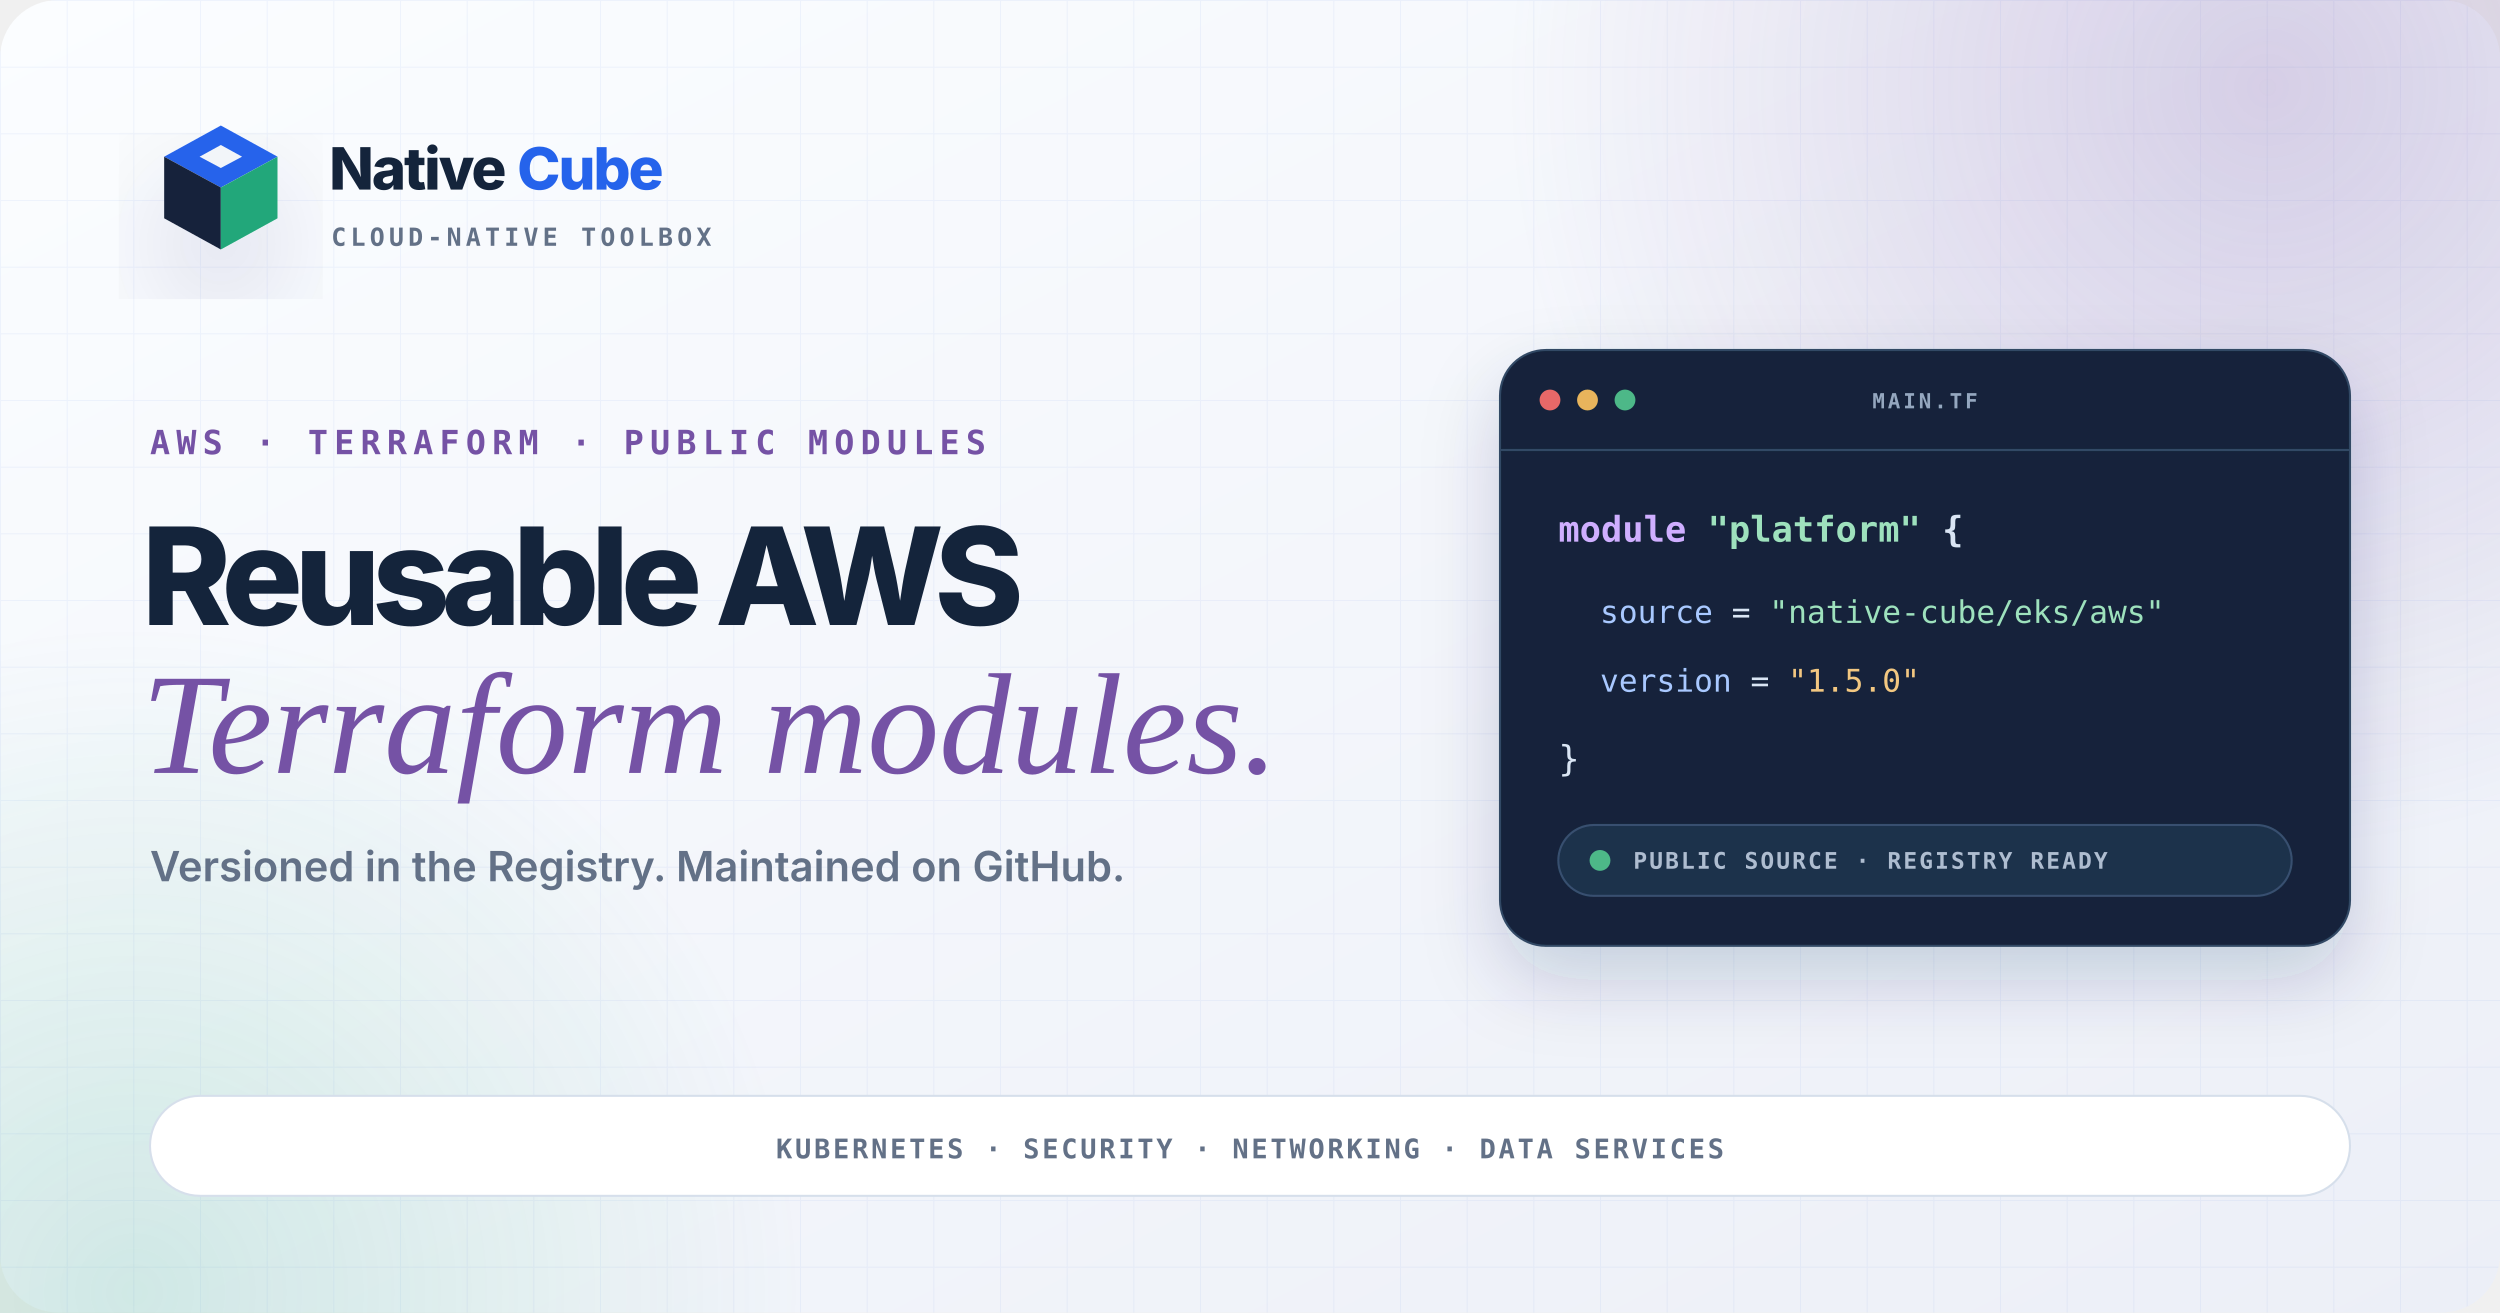
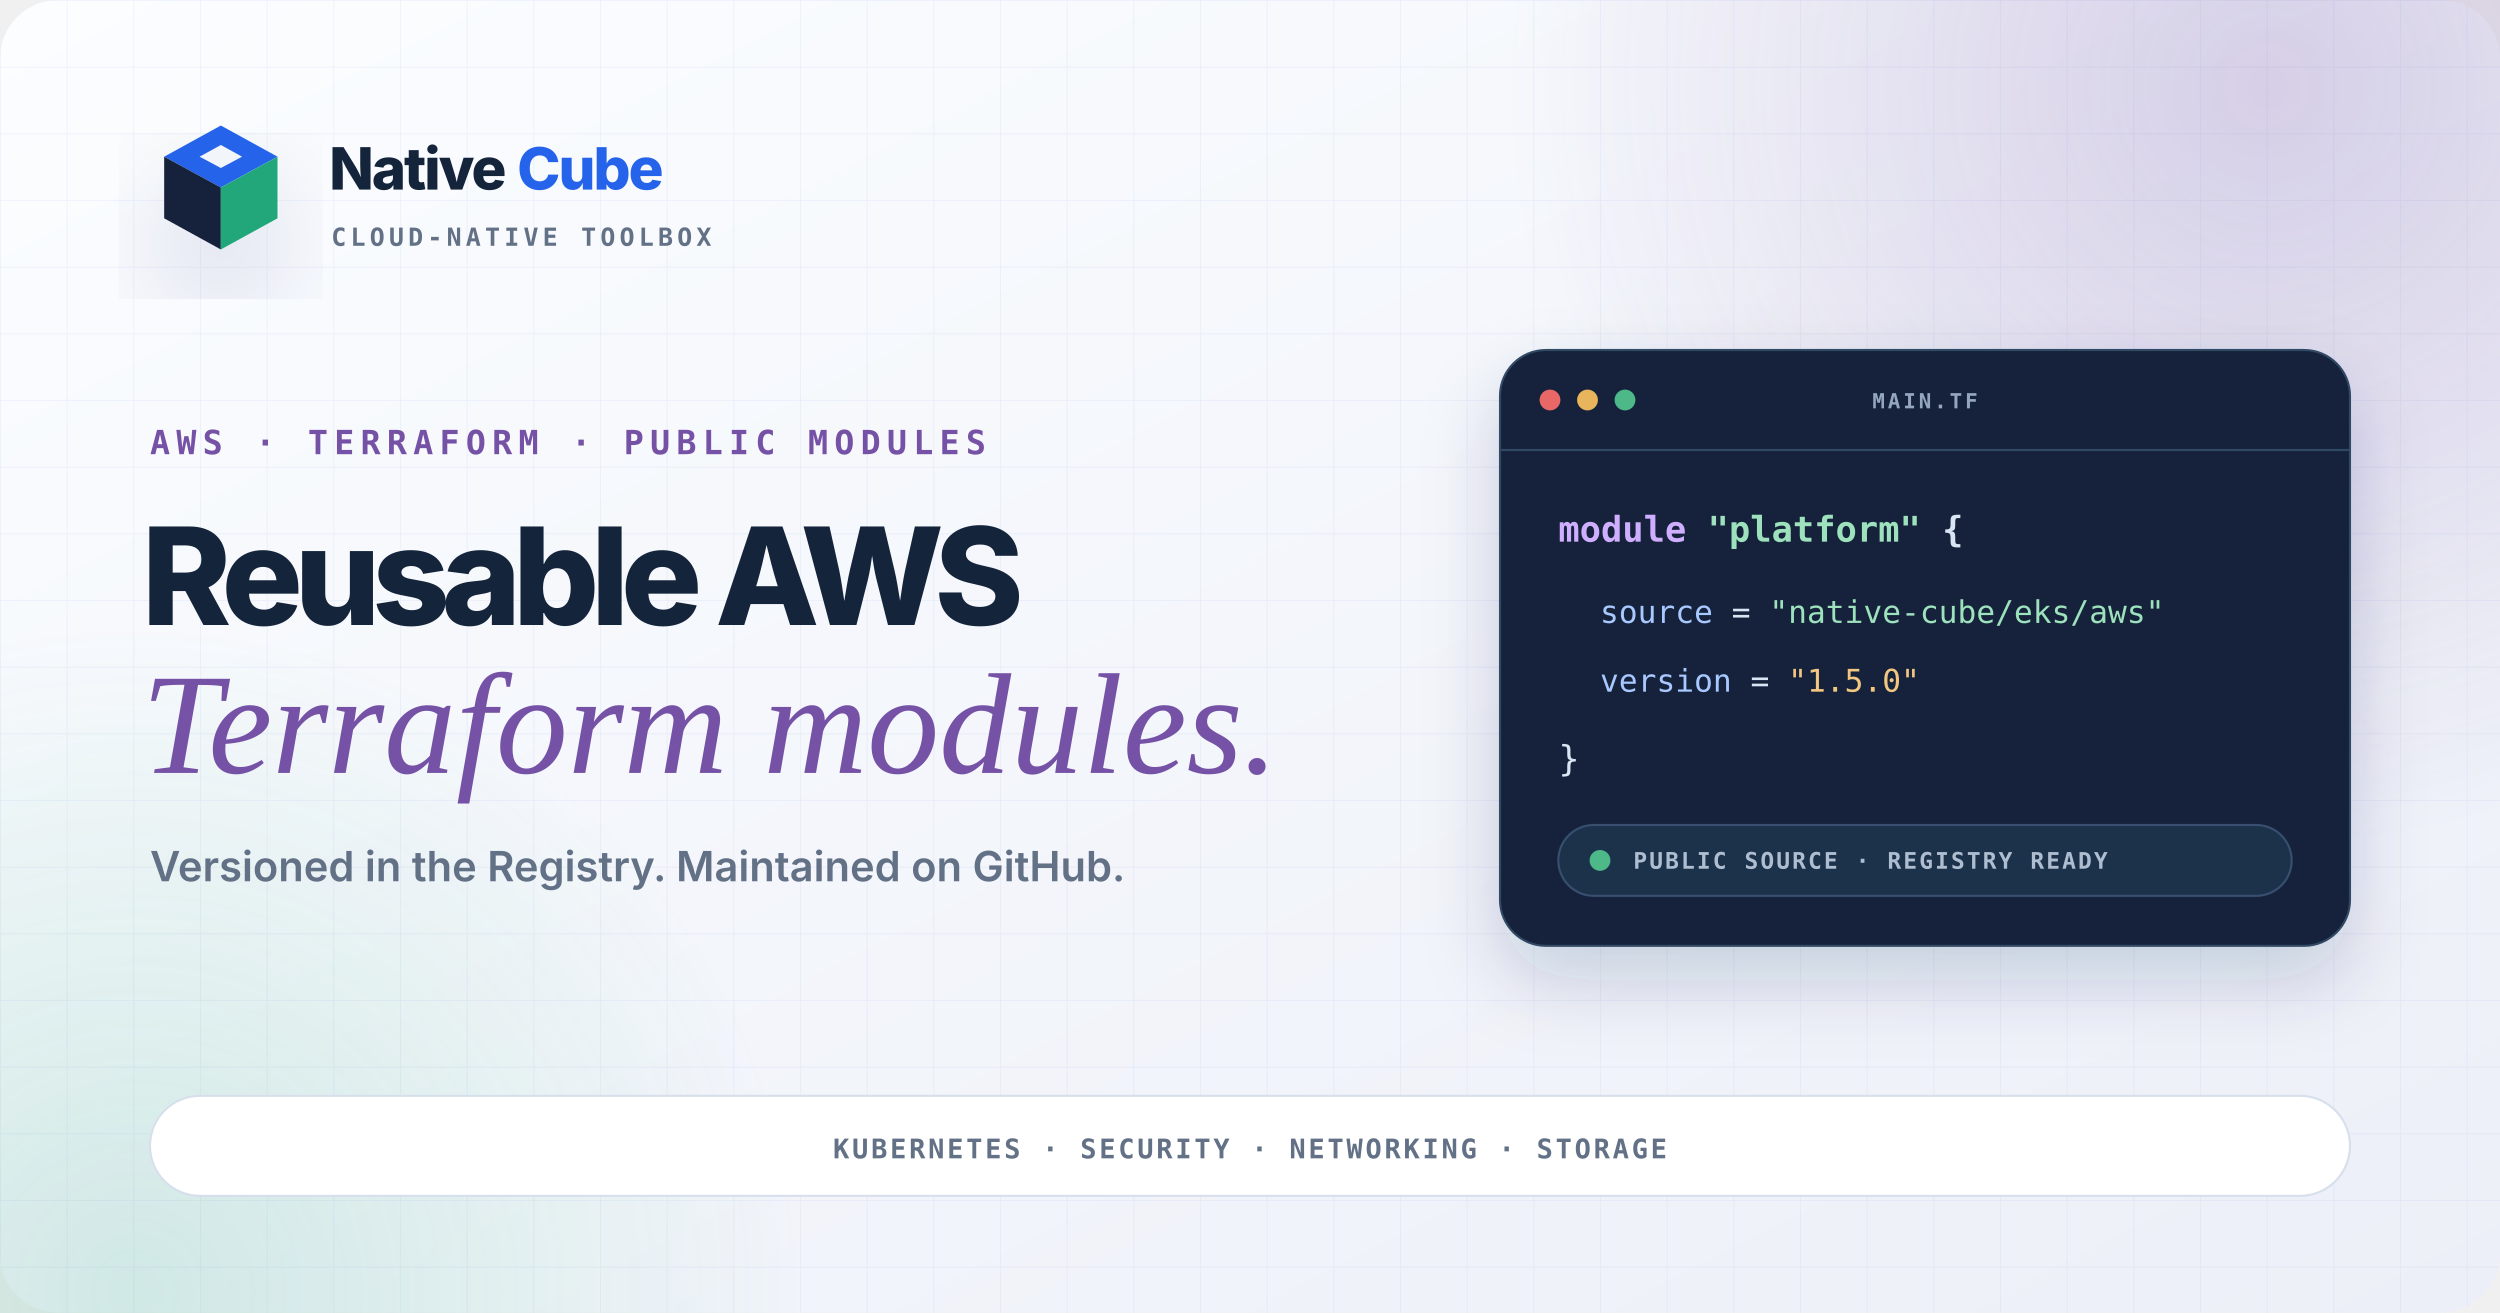
<svg xmlns="http://www.w3.org/2000/svg" width="1200" height="630" viewBox="0 0 1200 630">
  <defs>
    <linearGradient id="background" x1="0" y1="0" x2="1" y2="1">
      <stop offset="0" stop-color="#fbfdff" />
      <stop offset="1" stop-color="#eceff7" />
    </linearGradient>
    <radialGradient id="purple-glow">
      <stop offset="0" stop-color="#7552a5" stop-opacity=".24" />
      <stop offset="1" stop-color="#7552a5" stop-opacity="0" />
    </radialGradient>
    <radialGradient id="green-glow">
      <stop offset="0" stop-color="#22a77a" stop-opacity=".17" />
      <stop offset="1" stop-color="#22a77a" stop-opacity="0" />
    </radialGradient>
    <pattern id="grid" width="32" height="32" patternUnits="userSpaceOnUse">
      <path d="M32 0H0V32" fill="none" stroke="#2563eb" stroke-opacity=".055" />
    </pattern>
    <filter id="shadow" x="-40%" y="-40%" width="180%" height="180%">
      <feDropShadow dx="0" dy="16" stdDeviation="18" flood-color="#17375e" flood-opacity=".18" />
    </filter>
  </defs>
  <rect width="1200" height="630" rx="28" fill="url(#background)" />
  <rect width="1200" height="630" rx="28" fill="url(#grid)" />
  <circle cx="1090" cy="40" r="370" fill="url(#purple-glow)" />
  <circle cx="65" cy="620" r="320" fill="url(#green-glow)" />
  <g transform="translate(72 56) scale(1.7)" filter="url(#shadow)">
    <path d="M20 2.5 36 11.3 20 20 4 11.3 20 2.5Z" fill="#2563eb" />
    <path d="M4 11.3 20 20v17.5L4 28.7V11.3Z" fill="#14243b" />
    <path d="M36 11.3 20 20v17.5l16-8.8V11.3Z" fill="#22a77a" />
    <path d="m20 8 6 3.3-6 3.2-6-3.2L20 8Z" fill="#f2f5f9" />
  </g>
  <text x="158" y="91" fill="#14243b" font-family="-apple-system, BlinkMacSystemFont, 'Segoe UI', sans-serif" font-size="28" font-weight="800" letter-spacing="-1">Native <tspan fill="#2563eb">Cube</tspan>
  </text>
  <text x="159" y="118" fill="#637187" font-family="ui-monospace, SFMono-Regular, Menlo, monospace" font-size="12" font-weight="700" letter-spacing="2">CLOUD-NATIVE TOOLBOX</text>
  <text x="72" y="218" fill="#7552a5" font-family="ui-monospace, SFMono-Regular, Menlo, monospace" font-size="16" font-weight="800" letter-spacing="3">AWS · TERRAFORM · PUBLIC MODULES</text>
  <text x="68" y="300" fill="#14243b" font-family="-apple-system, BlinkMacSystemFont, 'Segoe UI', sans-serif" font-size="65" font-weight="760" letter-spacing="-4">Reusable AWS</text>
  <text x="68" y="371" fill="#7552a5" font-family="Georgia, 'Times New Roman', serif" font-size="69" font-style="italic">Terraform modules.</text>
  <text x="72" y="423" fill="#637187" font-family="-apple-system, BlinkMacSystemFont, 'Segoe UI', sans-serif" font-size="20" font-weight="560">Versioned in the Registry. Maintained on GitHub.</text>
  <g transform="translate(720 168)" filter="url(#shadow)">
    <rect width="408" height="286" rx="22" fill="#14243b" stroke="#314865" />
    <path d="M0 48H408" stroke="#314865" />
    <circle cx="24" cy="24" r="5" fill="#e86867" />
    <circle cx="42" cy="24" r="5" fill="#e8b45b" />
    <circle cx="60" cy="24" r="5" fill="#4db888" />
    <text x="204" y="28" fill="#95a7bf" text-anchor="middle" font-family="ui-monospace, SFMono-Regular, Menlo, monospace" font-size="10" font-weight="700" letter-spacing="1.4">MAIN.TF</text>
    <text x="28" y="92" fill="#cfaeff" font-family="ui-monospace, SFMono-Regular, Menlo, monospace" font-size="17" font-weight="700">module <tspan fill="#9ee1bd">"platform"</tspan>
      <tspan fill="#dae5f4">{</tspan>
    </text>
    <text x="48" y="131" fill="#a9c8ff" font-family="ui-monospace, SFMono-Regular, Menlo, monospace" font-size="15">source  <tspan fill="#dae5f4">=</tspan>
      <tspan fill="#9ee1bd">"native-cube/eks/aws"</tspan>
    </text>
    <text x="48" y="164" fill="#a9c8ff" font-family="ui-monospace, SFMono-Regular, Menlo, monospace" font-size="15">version <tspan fill="#dae5f4">=</tspan>
      <tspan fill="#f3c781">"1.5.0"</tspan>
    </text>
    <text x="28" y="202" fill="#dae5f4" font-family="ui-monospace, SFMono-Regular, Menlo, monospace" font-size="17">}</text>
    <rect x="28" y="228" width="352" height="34" rx="17" fill="#1d314c" stroke="#38506f" />
    <circle cx="48" cy="245" r="5" fill="#4db888" />
    <text x="64" y="249" fill="#aebdd0" font-family="ui-monospace, SFMono-Regular, Menlo, monospace" font-size="11" font-weight="700" letter-spacing="1">PUBLIC SOURCE · REGISTRY READY</text>
  </g>
  <g transform="translate(72 526)">
    <rect width="1056" height="48" rx="24" fill="#ffffff" stroke="#d6dfeb" />
-     <text x="528" y="30" fill="#637187" text-anchor="middle" font-family="ui-monospace, SFMono-Regular, Menlo, monospace" font-size="13" font-weight="750" letter-spacing="1.3">KUBERNETES · SECURITY · NETWORKING · DATA SERVICES</text>
+     <text x="528" y="30" fill="#637187" text-anchor="middle" font-family="ui-monospace, SFMono-Regular, Menlo, monospace" font-size="13" font-weight="750" letter-spacing="1.3">KUBERNETES · SECURITY · NETWORKING · STORAGE</text>
  </g>
</svg>
